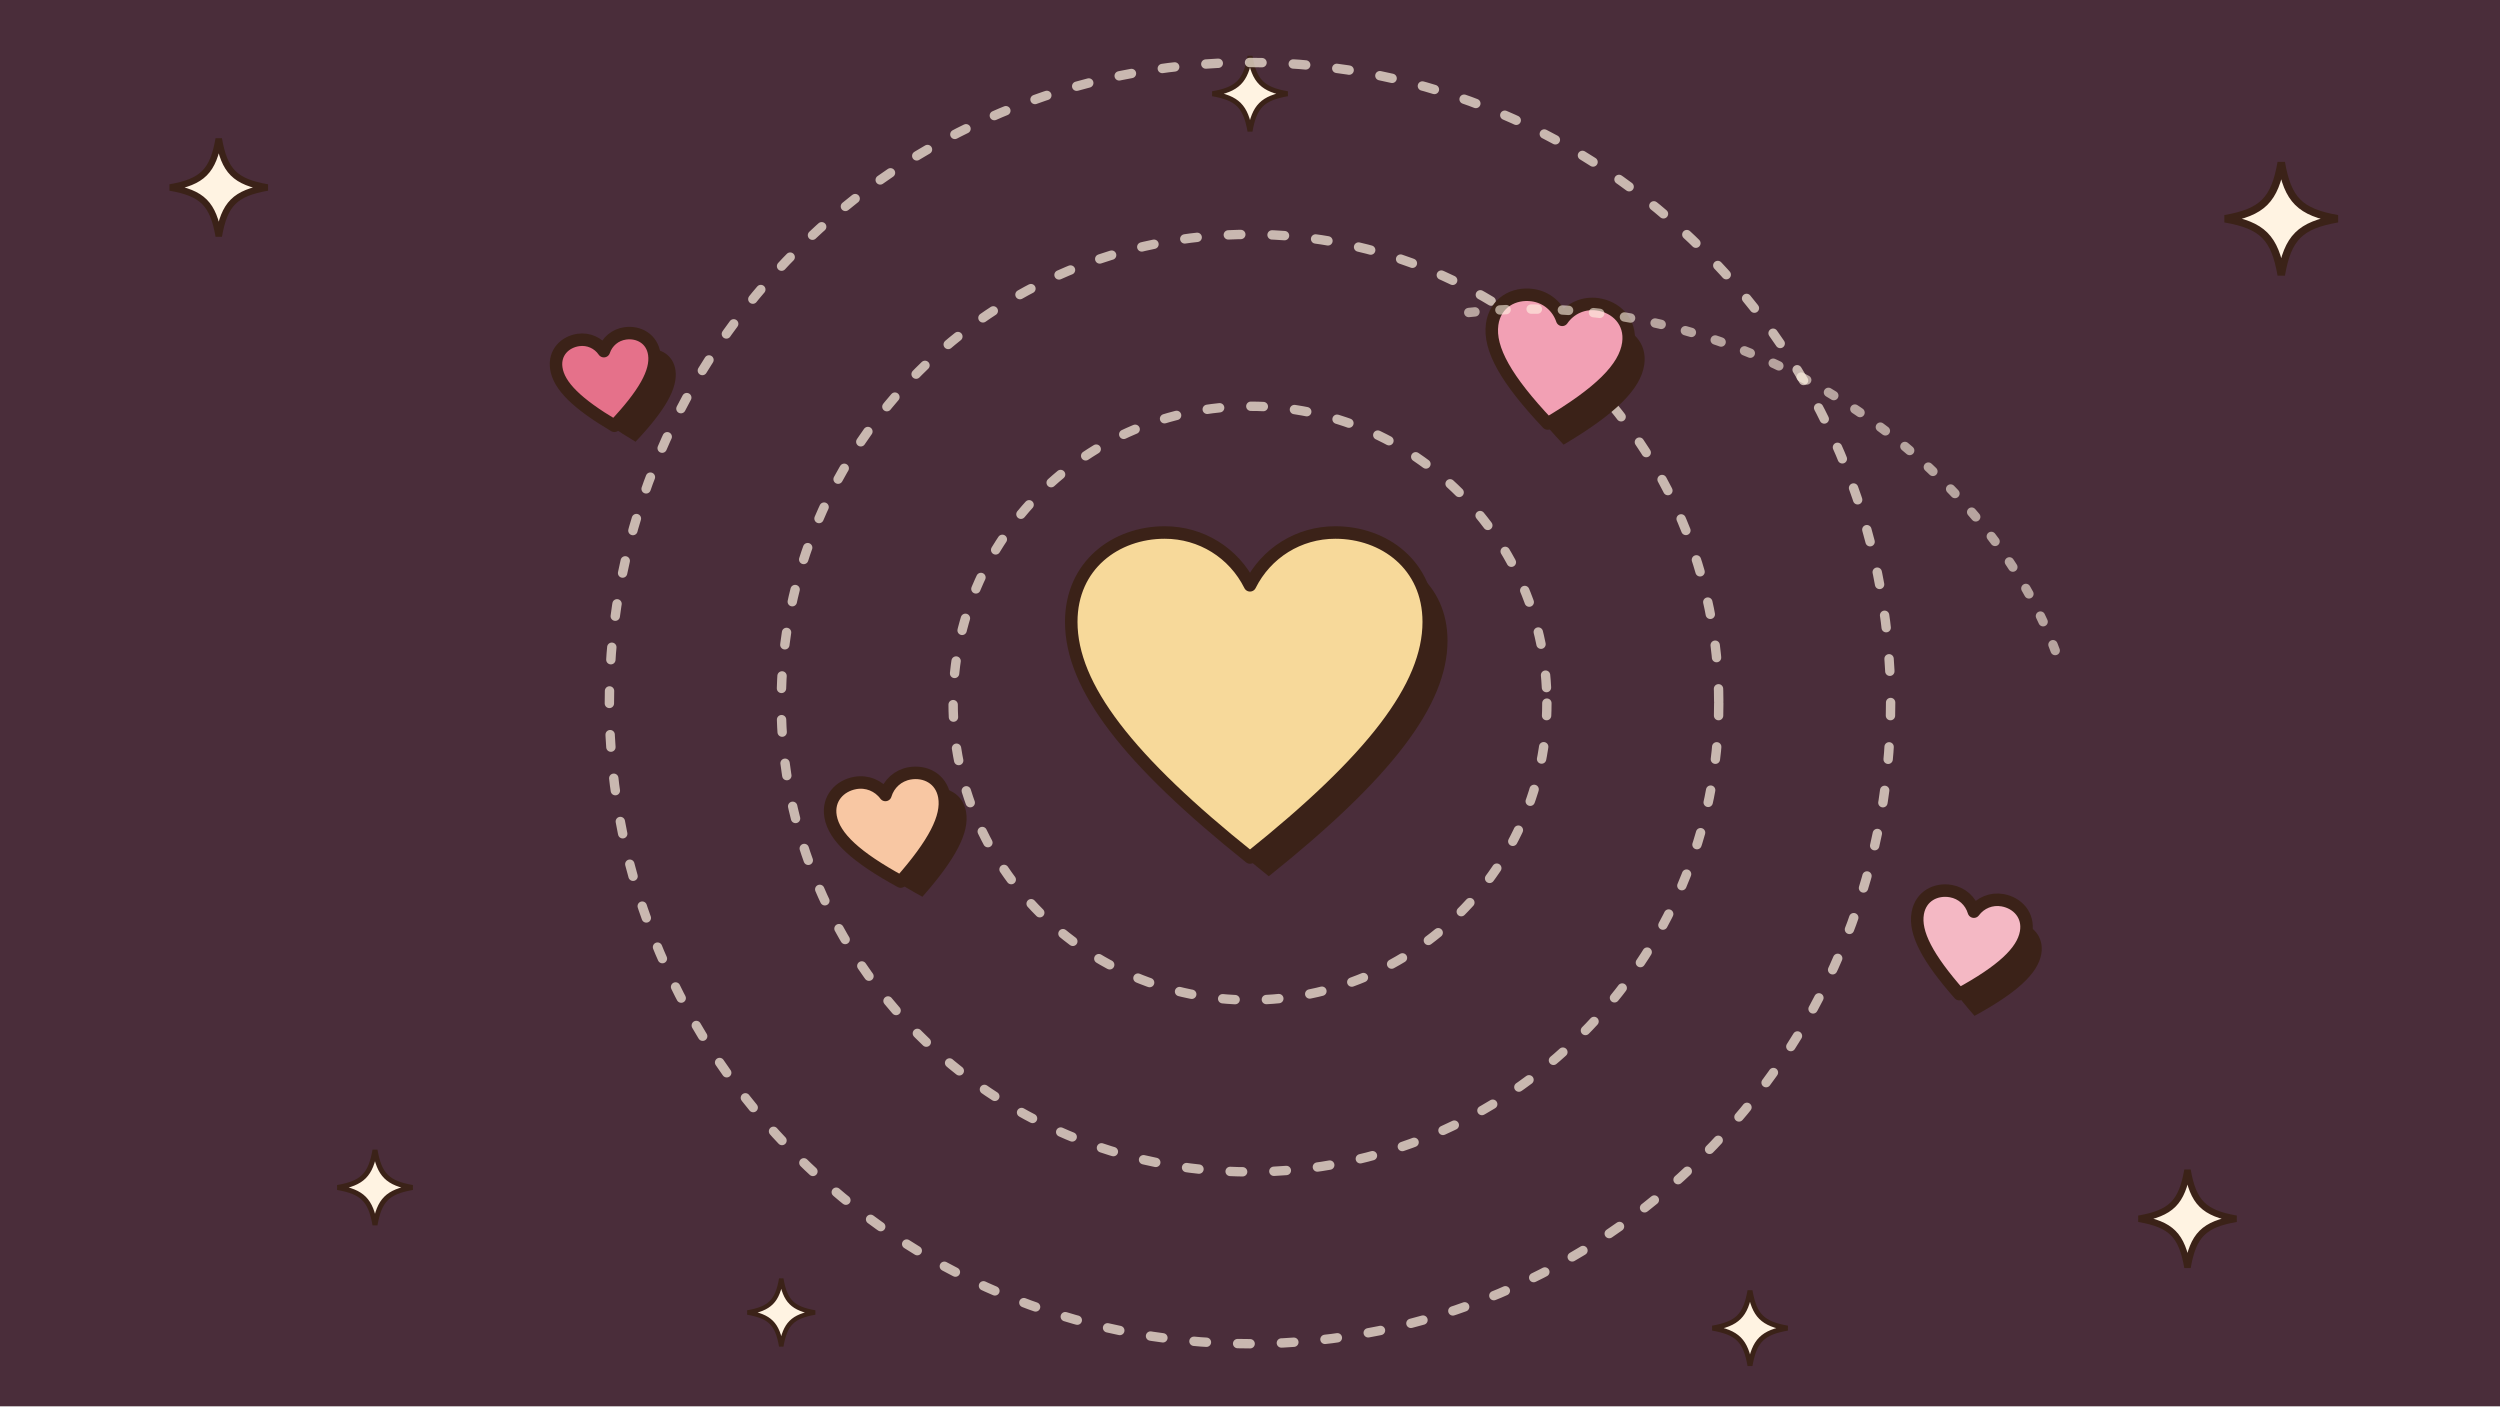
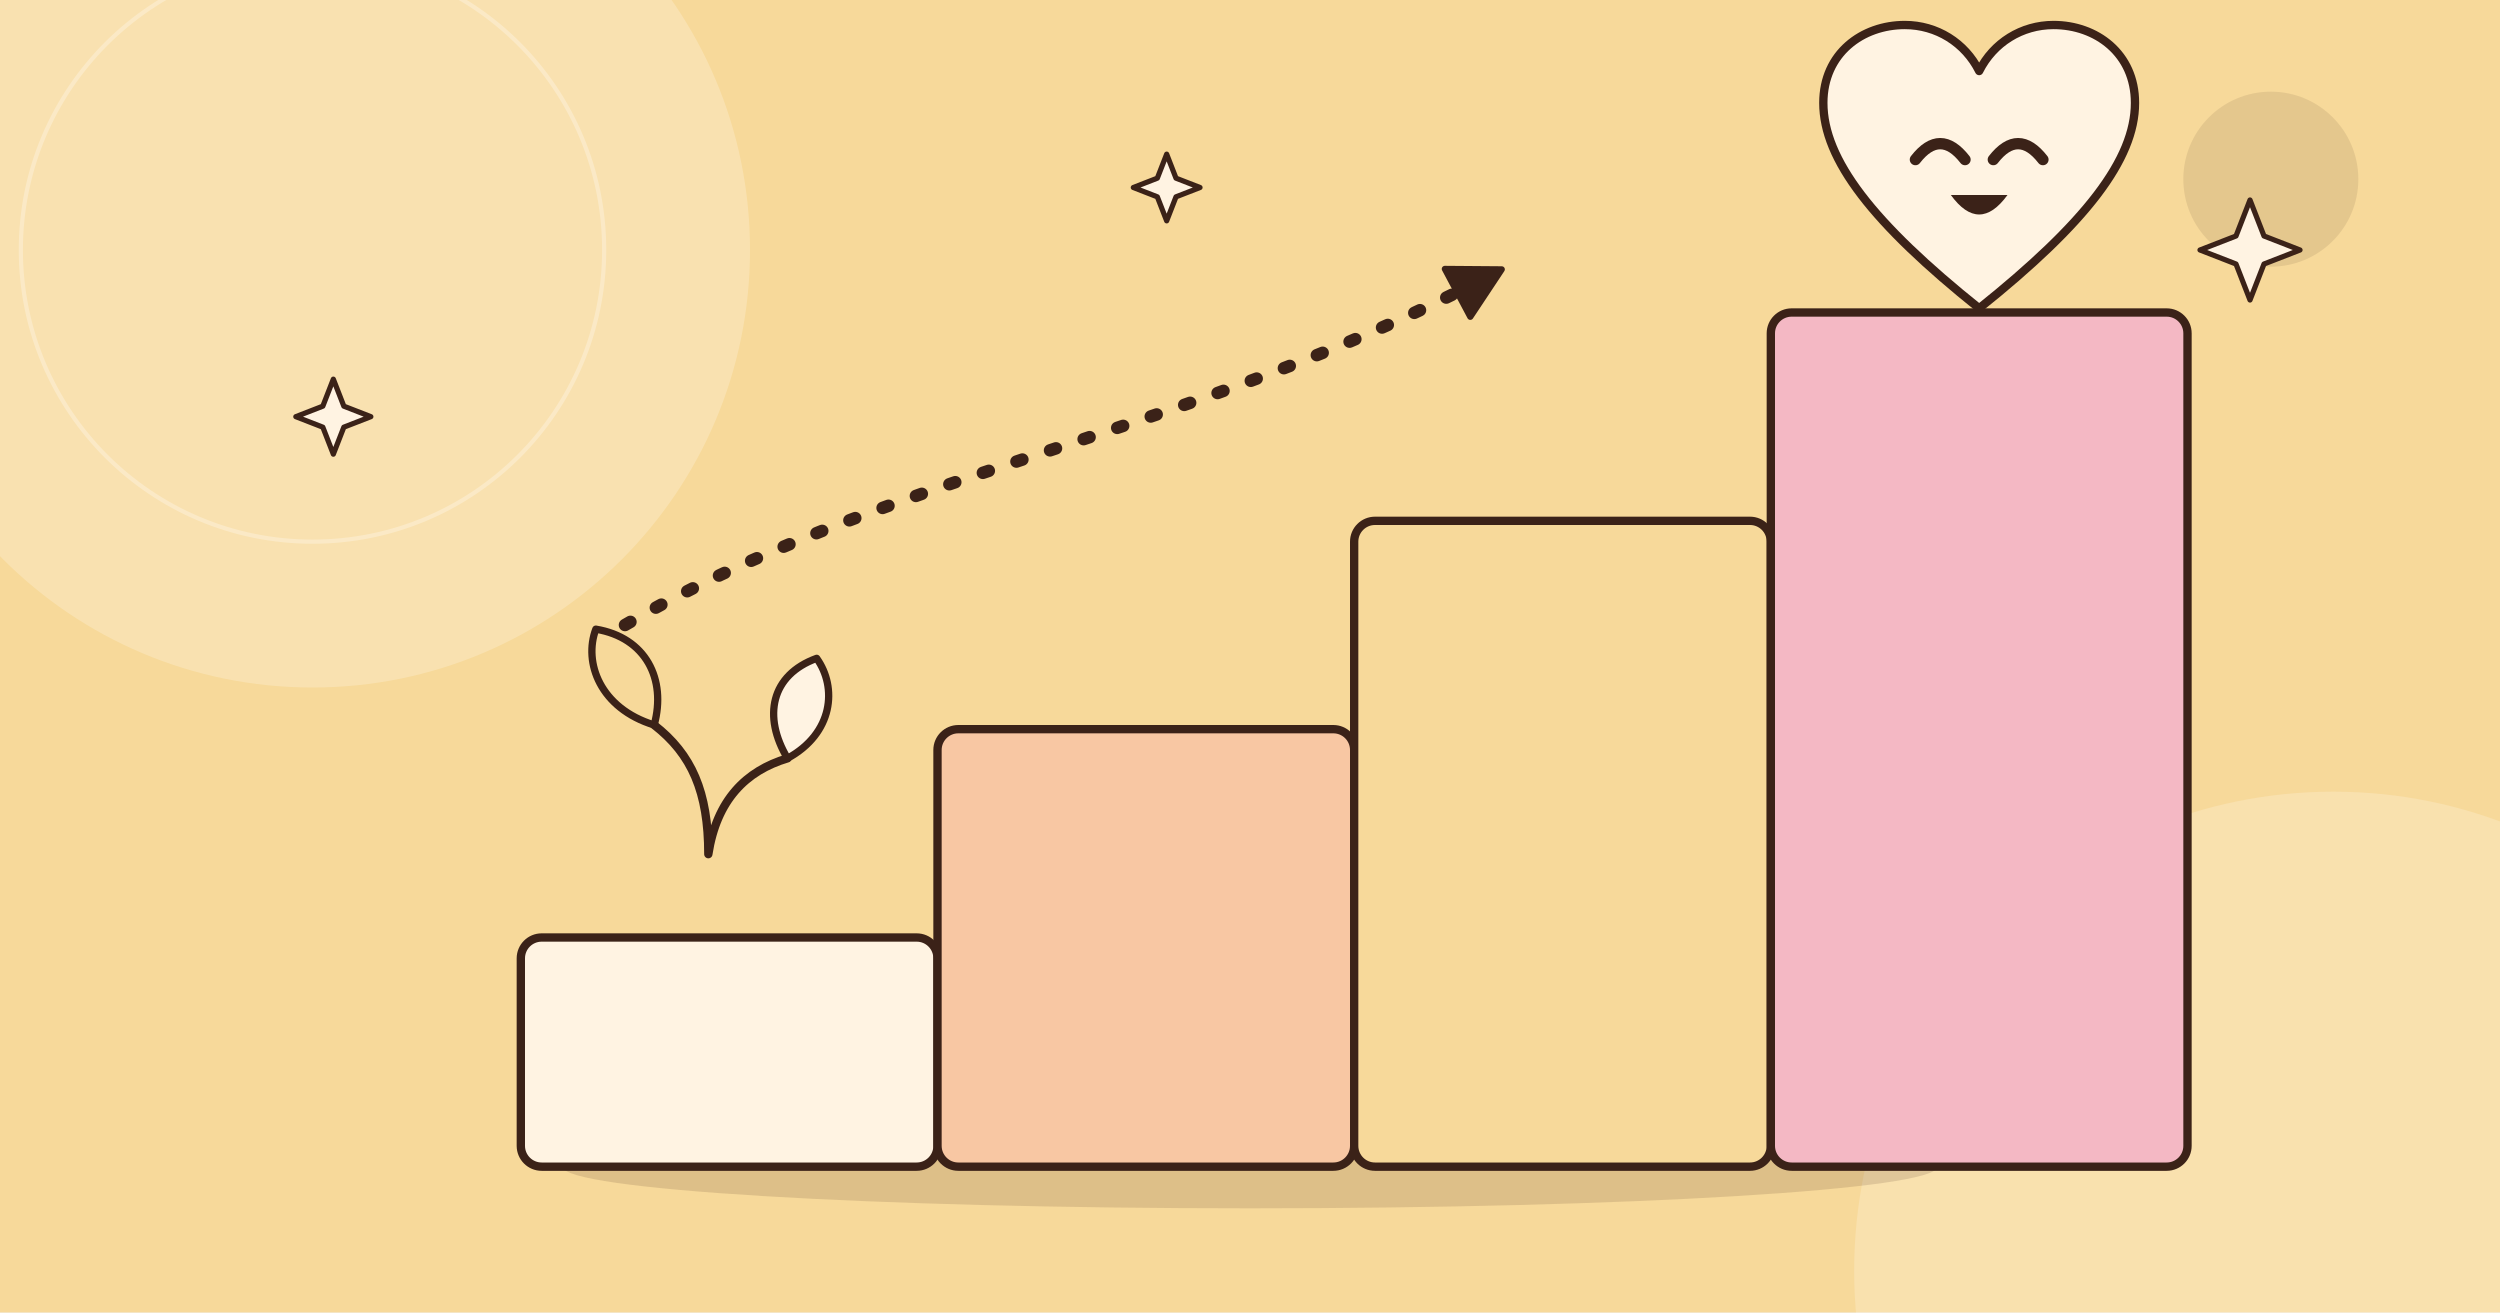
- <svg xmlns="http://www.w3.org/2000/svg" viewBox="0 0 800 450" preserveAspectRatio="xMidYMid slice">
-   <rect width="800" height="450" fill="#4a2d3a" />
-   <path d="M0-12C1.4-4 4-1.4 12 0 4 1.4 1.4 4 0 12-1.4 4-4 1.4-12 0-4-1.4-1.4-4 0-12Z" transform="translate(70 60) scale(1.3)" fill="#fff3e2" stroke="#3b2218" stroke-width="1.6" />
-   <path d="M0-12C1.4-4 4-1.4 12 0 4 1.4 1.4 4 0 12-1.4 4-4 1.4-12 0-4-1.4-1.4-4 0-12Z" transform="translate(730 70) scale(1.5)" fill="#fff3e2" stroke="#3b2218" stroke-width="1.6" />
-   <path d="M0-12C1.4-4 4-1.4 12 0 4 1.4 1.4 4 0 12-1.4 4-4 1.4-12 0-4-1.4-1.4-4 0-12Z" transform="translate(120 380) scale(1)" fill="#fff3e2" stroke="#3b2218" stroke-width="1.6" />
-   <path d="M0-12C1.4-4 4-1.4 12 0 4 1.4 1.4 4 0 12-1.4 4-4 1.4-12 0-4-1.4-1.4-4 0-12Z" transform="translate(700 390) scale(1.3)" fill="#fff3e2" stroke="#3b2218" stroke-width="1.6" />
-   <path d="M0-12C1.4-4 4-1.4 12 0 4 1.4 1.4 4 0 12-1.4 4-4 1.4-12 0-4-1.4-1.4-4 0-12Z" transform="translate(400 30) scale(1)" fill="#fff3e2" stroke="#3b2218" stroke-width="1.6" />
-   <path d="M0-12C1.4-4 4-1.4 12 0 4 1.4 1.4 4 0 12-1.4 4-4 1.4-12 0-4-1.4-1.4-4 0-12Z" transform="translate(250 420) scale(0.9)" fill="#fff3e2" stroke="#3b2218" stroke-width="1.6" />
-   <path d="M0-12C1.4-4 4-1.4 12 0 4 1.4 1.4 4 0 12-1.4 4-4 1.4-12 0-4-1.4-1.4-4 0-12Z" transform="translate(560 425) scale(1)" fill="#fff3e2" stroke="#3b2218" stroke-width="1.6" />
-   <circle cx="400" cy="225" r="95" fill="none" stroke="#fff3e2" stroke-width="3" stroke-dasharray="4 10" stroke-linecap="round" opacity=".7" />
-   <circle cx="400" cy="225" r="150" fill="none" stroke="#fff3e2" stroke-width="3" stroke-dasharray="4 10" stroke-linecap="round" opacity=".7" />
-   <circle cx="400" cy="225" r="205" fill="none" stroke="#fff3e2" stroke-width="3" stroke-dasharray="4 10" stroke-linecap="round" opacity=".7" />
-   <g transform="translate(335 160) rotate(0 50 44) scale(1.3)">
-     <path d="M50 88 C20 64 6 46 6 30 C6 16 17 8 29 8 C38 8 46 13 50 21 C54 13 62 8 71 8 C83 8 94 16 94 30 C94 46 80 64 50 88 Z" transform="translate(4.62 4.62)" fill="#3b2218" />
-     <path d="M50 88 C20 64 6 46 6 30 C6 16 17 8 29 8 C38 8 46 13 50 21 C54 13 62 8 71 8 C83 8 94 16 94 30 C94 46 80 64 50 88 Z" fill="#f7d99a" stroke="#3b2218" stroke-width="3.08" stroke-linejoin="round" />
+ <svg xmlns="http://www.w3.org/2000/svg" viewBox="0 0 1200 630" width="1200" height="630" role="img" aria-hidden="true">
+   <rect width="1200" height="630" fill="#f7d99a" />
+   <circle cx="150" cy="120" r="210" fill="#fff" fill-opacity=".22" />
+   <circle cx="150" cy="120" r="140" fill="none" stroke="#fff" stroke-opacity=".28" stroke-width="2" />
+   <circle cx="1090" cy="86" r="42" fill="#3b2218" fill-opacity=".10" />
+   <circle cx="1120" cy="610" r="230" fill="#fff" fill-opacity=".2" />
+   <ellipse cx="600" cy="560" rx="330" ry="20" fill="#3b2218" fill-opacity=".14" />
+   <rect x="250" y="450" width="200" height="110" rx="10" fill="#fff3e2" fill-opacity="1" stroke="#3b2218" stroke-width="4" />
+   <rect x="450" y="350" width="200" height="210" rx="10" fill="#f8c7a3" fill-opacity="1" stroke="#3b2218" stroke-width="4" />
+   <rect x="650" y="250" width="200" height="310" rx="10" fill="#f7d99a" fill-opacity="1" stroke="#3b2218" stroke-width="4" />
+   <rect x="850" y="150" width="200" height="410" rx="10" fill="#f4b8c4" fill-opacity="1" stroke="#3b2218" stroke-width="4" />
+   <g transform="translate(950 80) rotate(0) scale(1.7) translate(-50 -48)">
+     <path d="M50 88 C20 64 6 46 6 30 C6 16 17 8 29 8 C38 8 46 13 50 21 C54 13 62 8 71 8 C83 8 94 16 94 30 C94 46 80 64 50 88 Z" fill="#fff3e2" stroke="#3b2218" stroke-width="2.35" stroke-linejoin="round" />
+     <path d="M32 46 q7 -9 14 0 M54 46 q7 -9 14 0" fill="none" stroke="#3b2218" stroke-width="3.2" stroke-linecap="round" />
+     <path d="M42 56 q8 11 16 0 Z" fill="#3b2218" />
  </g>
-   <circle cx="400" cy="225" r="0" />
-   <g transform="translate(470 95) rotate(8 50 44) scale(0.5)">
-     <path d="M50 88 C20 64 6 46 6 30 C6 16 17 8 29 8 C38 8 46 13 50 21 C54 13 62 8 71 8 C83 8 94 16 94 30 C94 46 80 64 50 88 Z" transform="translate(12.00 12.00)" fill="#3b2218" />
-     <path d="M50 88 C20 64 6 46 6 30 C6 16 17 8 29 8 C38 8 46 13 50 21 C54 13 62 8 71 8 C83 8 94 16 94 30 C94 46 80 64 50 88 Z" fill="#f2a0b4" stroke="#3b2218" stroke-width="8.00" stroke-linejoin="round" />
-   </g>
-   <g transform="translate(268 240) rotate(-10 50 44) scale(0.42)">
-     <path d="M50 88 C20 64 6 46 6 30 C6 16 17 8 29 8 C38 8 46 13 50 21 C54 13 62 8 71 8 C83 8 94 16 94 30 C94 46 80 64 50 88 Z" transform="translate(14.29 14.29)" fill="#3b2218" />
-     <path d="M50 88 C20 64 6 46 6 30 C6 16 17 8 29 8 C38 8 46 13 50 21 C54 13 62 8 71 8 C83 8 94 16 94 30 C94 46 80 64 50 88 Z" fill="#f8c7a3" stroke="#3b2218" stroke-width="9.52" stroke-linejoin="round" />
-   </g>
-   <g transform="translate(605 288) rotate(10 50 44) scale(0.4)">
-     <path d="M50 88 C20 64 6 46 6 30 C6 16 17 8 29 8 C38 8 46 13 50 21 C54 13 62 8 71 8 C83 8 94 16 94 30 C94 46 80 64 50 88 Z" transform="translate(15.00 15.00)" fill="#3b2218" />
-     <path d="M50 88 C20 64 6 46 6 30 C6 16 17 8 29 8 C38 8 46 13 50 21 C54 13 62 8 71 8 C83 8 94 16 94 30 C94 46 80 64 50 88 Z" fill="#f4b8c4" stroke="#3b2218" stroke-width="10.00" stroke-linejoin="round" />
-   </g>
-   <g transform="translate(180 100) rotate(-8 50 44) scale(0.36)">
-     <path d="M50 88 C20 64 6 46 6 30 C6 16 17 8 29 8 C38 8 46 13 50 21 C54 13 62 8 71 8 C83 8 94 16 94 30 C94 46 80 64 50 88 Z" transform="translate(16.67 16.67)" fill="#3b2218" />
-     <path d="M50 88 C20 64 6 46 6 30 C6 16 17 8 29 8 C38 8 46 13 50 21 C54 13 62 8 71 8 C83 8 94 16 94 30 C94 46 80 64 50 88 Z" fill="#e5718a" stroke="#3b2218" stroke-width="11.11" stroke-linejoin="round" />
-   </g>
-   <path d="M470 100 C560 90 640 150 660 215" fill="none" stroke="#fff3e2" stroke-width="3" stroke-dasharray="2 8" stroke-linecap="round" opacity=".6" />
+   <path d="M340 410 c0 -30 -8 -48 -26 -62 M340 410 c4 -26 18 -40 38 -46" fill="none" stroke="#3b2218" stroke-opacity="1" stroke-width="4" stroke-linecap="round" stroke-linejoin="round" />
+   <path d="M314 348 c-26 -8 -34 -30 -28 -46 c24 4 34 24 28 46Z" fill="#f7d99a" stroke="#3b2218" stroke-width="3.5" stroke-linejoin="round" />
+   <path d="M378 364 c22 -12 24 -34 14 -48 c-22 8 -26 28 -14 48Z" fill="#fff3e2" stroke="#3b2218" stroke-width="3.5" stroke-linejoin="round" />
+   <path d="M300 300 C420 230 560 210 700 140" fill="none" stroke="#3b2218" stroke-opacity="1" stroke-width="6" stroke-linecap="round" stroke-linejoin="round" stroke-dasharray="3 14" />
+   <path d="M-14 -13 L10 0 L-14 13 Z" fill="#3b2218" stroke="#3b2218" stroke-width="3" stroke-linejoin="round" transform="translate(712 134) rotate(-28)" />
+   <path d="M1080 96 L1086.72 113.28 L1104 120 L1086.72 126.72 L1080 144 L1073.28 126.72 L1056 120 L1073.28 113.28 Z" fill="#fff3e2" stroke="#3b2218" stroke-width="2.5" stroke-linejoin="round" />
+   <path d="M160 182 L165.04 194.96 L178 200 L165.04 205.04 L160 218 L154.96 205.04 L142 200 L154.96 194.96 Z" fill="#fff3e2" stroke="#3b2218" stroke-width="2.5" stroke-linejoin="round" />
+   <path d="M560 74 L564.48 85.52 L576 90 L564.48 94.48 L560 106 L555.52 94.48 L544 90 L555.52 85.52 Z" fill="#fff3e2" stroke="#3b2218" stroke-width="2.5" stroke-linejoin="round" />
</svg>
